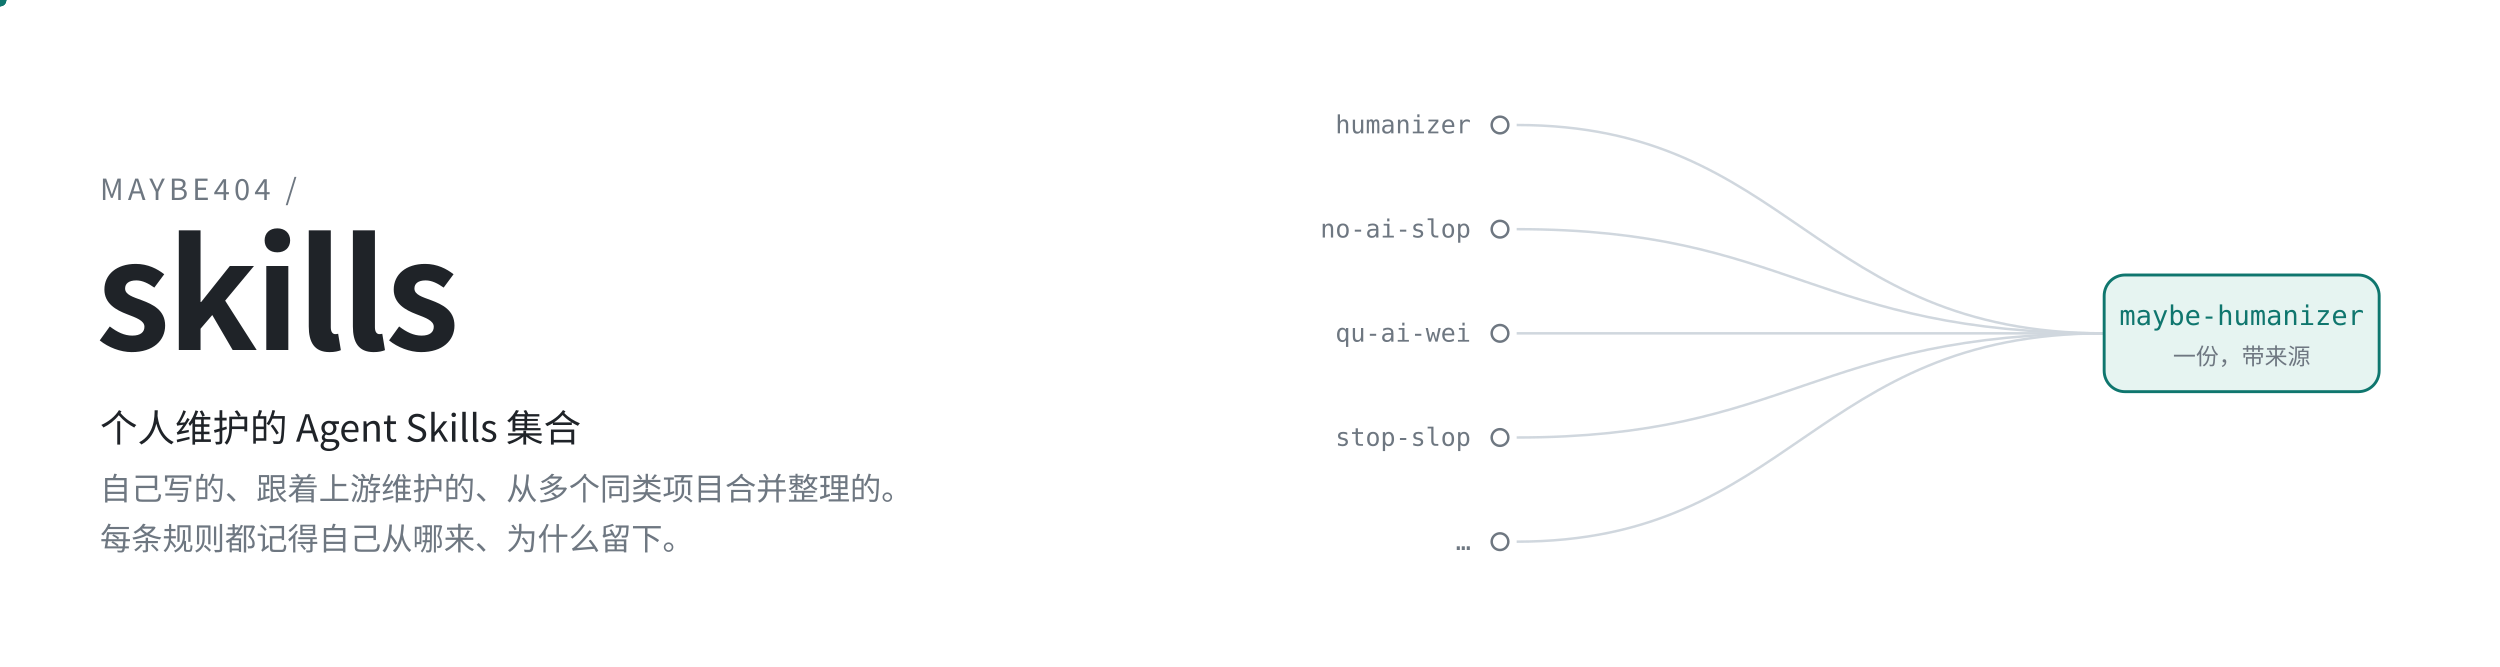
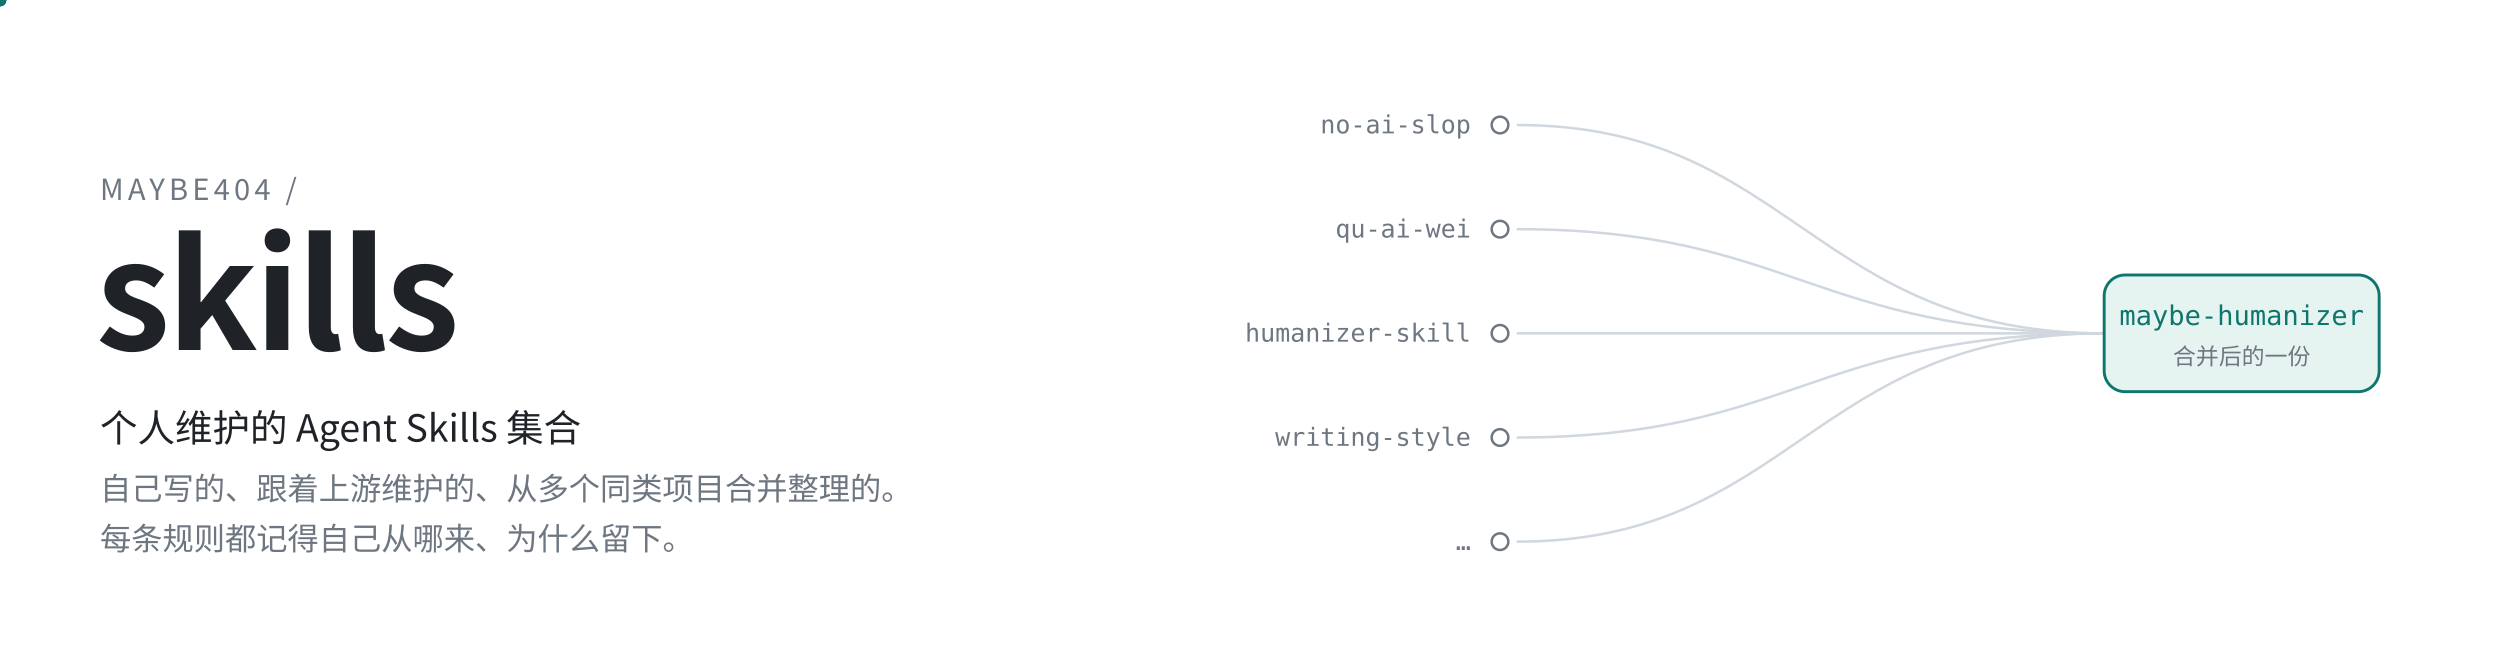
<svg xmlns="http://www.w3.org/2000/svg" width="1200" height="320" viewBox="0 0 1200 320" role="img" aria-label="Maybe404/skills：把多个上游 skill 合并成一个，并跟进上游变更">
  <g font-family="-apple-system, BlinkMacSystemFont, 'Segoe UI', 'PingFang SC', 'Hiragino Sans GB', 'Microsoft YaHei', 'Noto Sans CJK SC', sans-serif">
    <text x="48" y="96" font-size="14" letter-spacing="2" fill="#6e7781">MAYBE404 /</text>
    <text x="46" y="168" font-size="72" font-weight="600" fill="#1f2328" letter-spacing="-1.5">skills</text>
    <text x="48" y="212" font-size="18" fill="#1f2328">个人维护的 Agent Skills 集合</text>
    <text x="48" y="240" font-size="15" fill="#6e7781">自己写的、跟着上游维护的、从多个同类项目合并整理的。</text>
    <text x="48" y="264" font-size="15" fill="#6e7781">每条规则都记得自己从哪来、为什么留下。</text>
  </g>
  <g>
    <path d="M728,60 C860,60 870,160 1010,160" fill="none" stroke="#d0d7de" stroke-width="1.2" />
    <path d="M728,110 C860,110 870,160 1010,160" fill="none" stroke="#d0d7de" stroke-width="1.2" />
    <path d="M728,160 C860,160 870,160 1010,160" fill="none" stroke="#d0d7de" stroke-width="1.2" />
    <path d="M728,210 C860,210 870,160 1010,160" fill="none" stroke="#d0d7de" stroke-width="1.2" />
    <path d="M728,260 C860,260 870,160 1010,160" fill="none" stroke="#d0d7de" stroke-width="1.2" />
    <circle cx="720" cy="60" r="4" fill="none" stroke="#6e7781" stroke-width="1.2" />
-     <text x="706" y="64" text-anchor="end" font-family="ui-monospace, SFMono-Regular, Menlo, Consolas, monospace" font-size="12" fill="#6e7781">humanizer</text>
+     <text x="706" y="64" text-anchor="end" font-family="ui-monospace, SFMono-Regular, Menlo, Consolas, monospace" font-size="12" fill="#6e7781">no-ai-slop</text>
    <circle cx="720" cy="110" r="4" fill="none" stroke="#6e7781" stroke-width="1.2" />
-     <text x="706" y="114" text-anchor="end" font-family="ui-monospace, SFMono-Regular, Menlo, Consolas, monospace" font-size="12" fill="#6e7781">no-ai-slop</text>
+     <text x="706" y="114" text-anchor="end" font-family="ui-monospace, SFMono-Regular, Menlo, Consolas, monospace" font-size="12" fill="#6e7781">qu-ai-wei</text>
    <circle cx="720" cy="160" r="4" fill="none" stroke="#6e7781" stroke-width="1.2" />
-     <text x="706" y="164" text-anchor="end" font-family="ui-monospace, SFMono-Regular, Menlo, Consolas, monospace" font-size="12" fill="#6e7781">qu-ai-wei</text>
+     <text x="706" y="164" text-anchor="end" font-family="ui-monospace, SFMono-Regular, Menlo, Consolas, monospace" font-size="12" fill="#6e7781">humanizer-skill</text>
    <circle cx="720" cy="210" r="4" fill="none" stroke="#6e7781" stroke-width="1.2" />
-     <text x="706" y="214" text-anchor="end" font-family="ui-monospace, SFMono-Regular, Menlo, Consolas, monospace" font-size="12" fill="#6e7781">stop-slop</text>
+     <text x="706" y="214" text-anchor="end" font-family="ui-monospace, SFMono-Regular, Menlo, Consolas, monospace" font-size="12" fill="#6e7781">writing-style</text>
    <circle cx="720" cy="260" r="4" fill="none" stroke="#6e7781" stroke-width="1.2" />
    <text x="706" y="264" text-anchor="end" font-family="ui-monospace, SFMono-Regular, Menlo, Consolas, monospace" font-size="12" fill="#6e7781">…</text>
    <rect x="1010" y="132" width="132" height="56" rx="10" fill="#e6f4f1" stroke="#0f766e" stroke-width="1.4" />
    <text x="1076" y="156" text-anchor="middle" font-family="ui-monospace, SFMono-Regular, Menlo, Consolas, monospace" font-size="13" fill="#0f766e">maybe-humanizer</text>
-     <text x="1076" y="175" text-anchor="middle" font-family="-apple-system, BlinkMacSystemFont, 'Segoe UI', 'PingFang SC', 'Hiragino Sans GB', 'Microsoft YaHei', 'Noto Sans CJK SC', sans-serif" font-size="11" fill="#6e7781">一份，带来源</text>
+     <text x="1076" y="175" text-anchor="middle" font-family="-apple-system, BlinkMacSystemFont, 'Segoe UI', 'PingFang SC', 'Hiragino Sans GB', 'Microsoft YaHei', 'Noto Sans CJK SC', sans-serif" font-size="11" fill="#6e7781">合并后的一份</text>
    <circle r="3" fill="#0f766e">
      <animateMotion dur="4.2s" begin="0.0s" repeatCount="indefinite" path="M728,60 C860,60 870,160 1010,160" />
    </circle>
    <circle r="3" fill="#0f766e">
      <animateMotion dur="4.8s" begin="0.5s" repeatCount="indefinite" path="M728,110 C860,110 870,160 1010,160" />
    </circle>
    <circle r="3" fill="#0f766e">
      <animateMotion dur="5.4s" begin="1.0s" repeatCount="indefinite" path="M728,160 C860,160 870,160 1010,160" />
    </circle>
    <circle r="3" fill="#0f766e">
      <animateMotion dur="6.0s" begin="1.5s" repeatCount="indefinite" path="M728,210 C860,210 870,160 1010,160" />
    </circle>
    <circle r="3" fill="#0f766e">
      <animateMotion dur="6.6s" begin="2.0s" repeatCount="indefinite" path="M728,260 C860,260 870,160 1010,160" />
    </circle>
  </g>
</svg>
